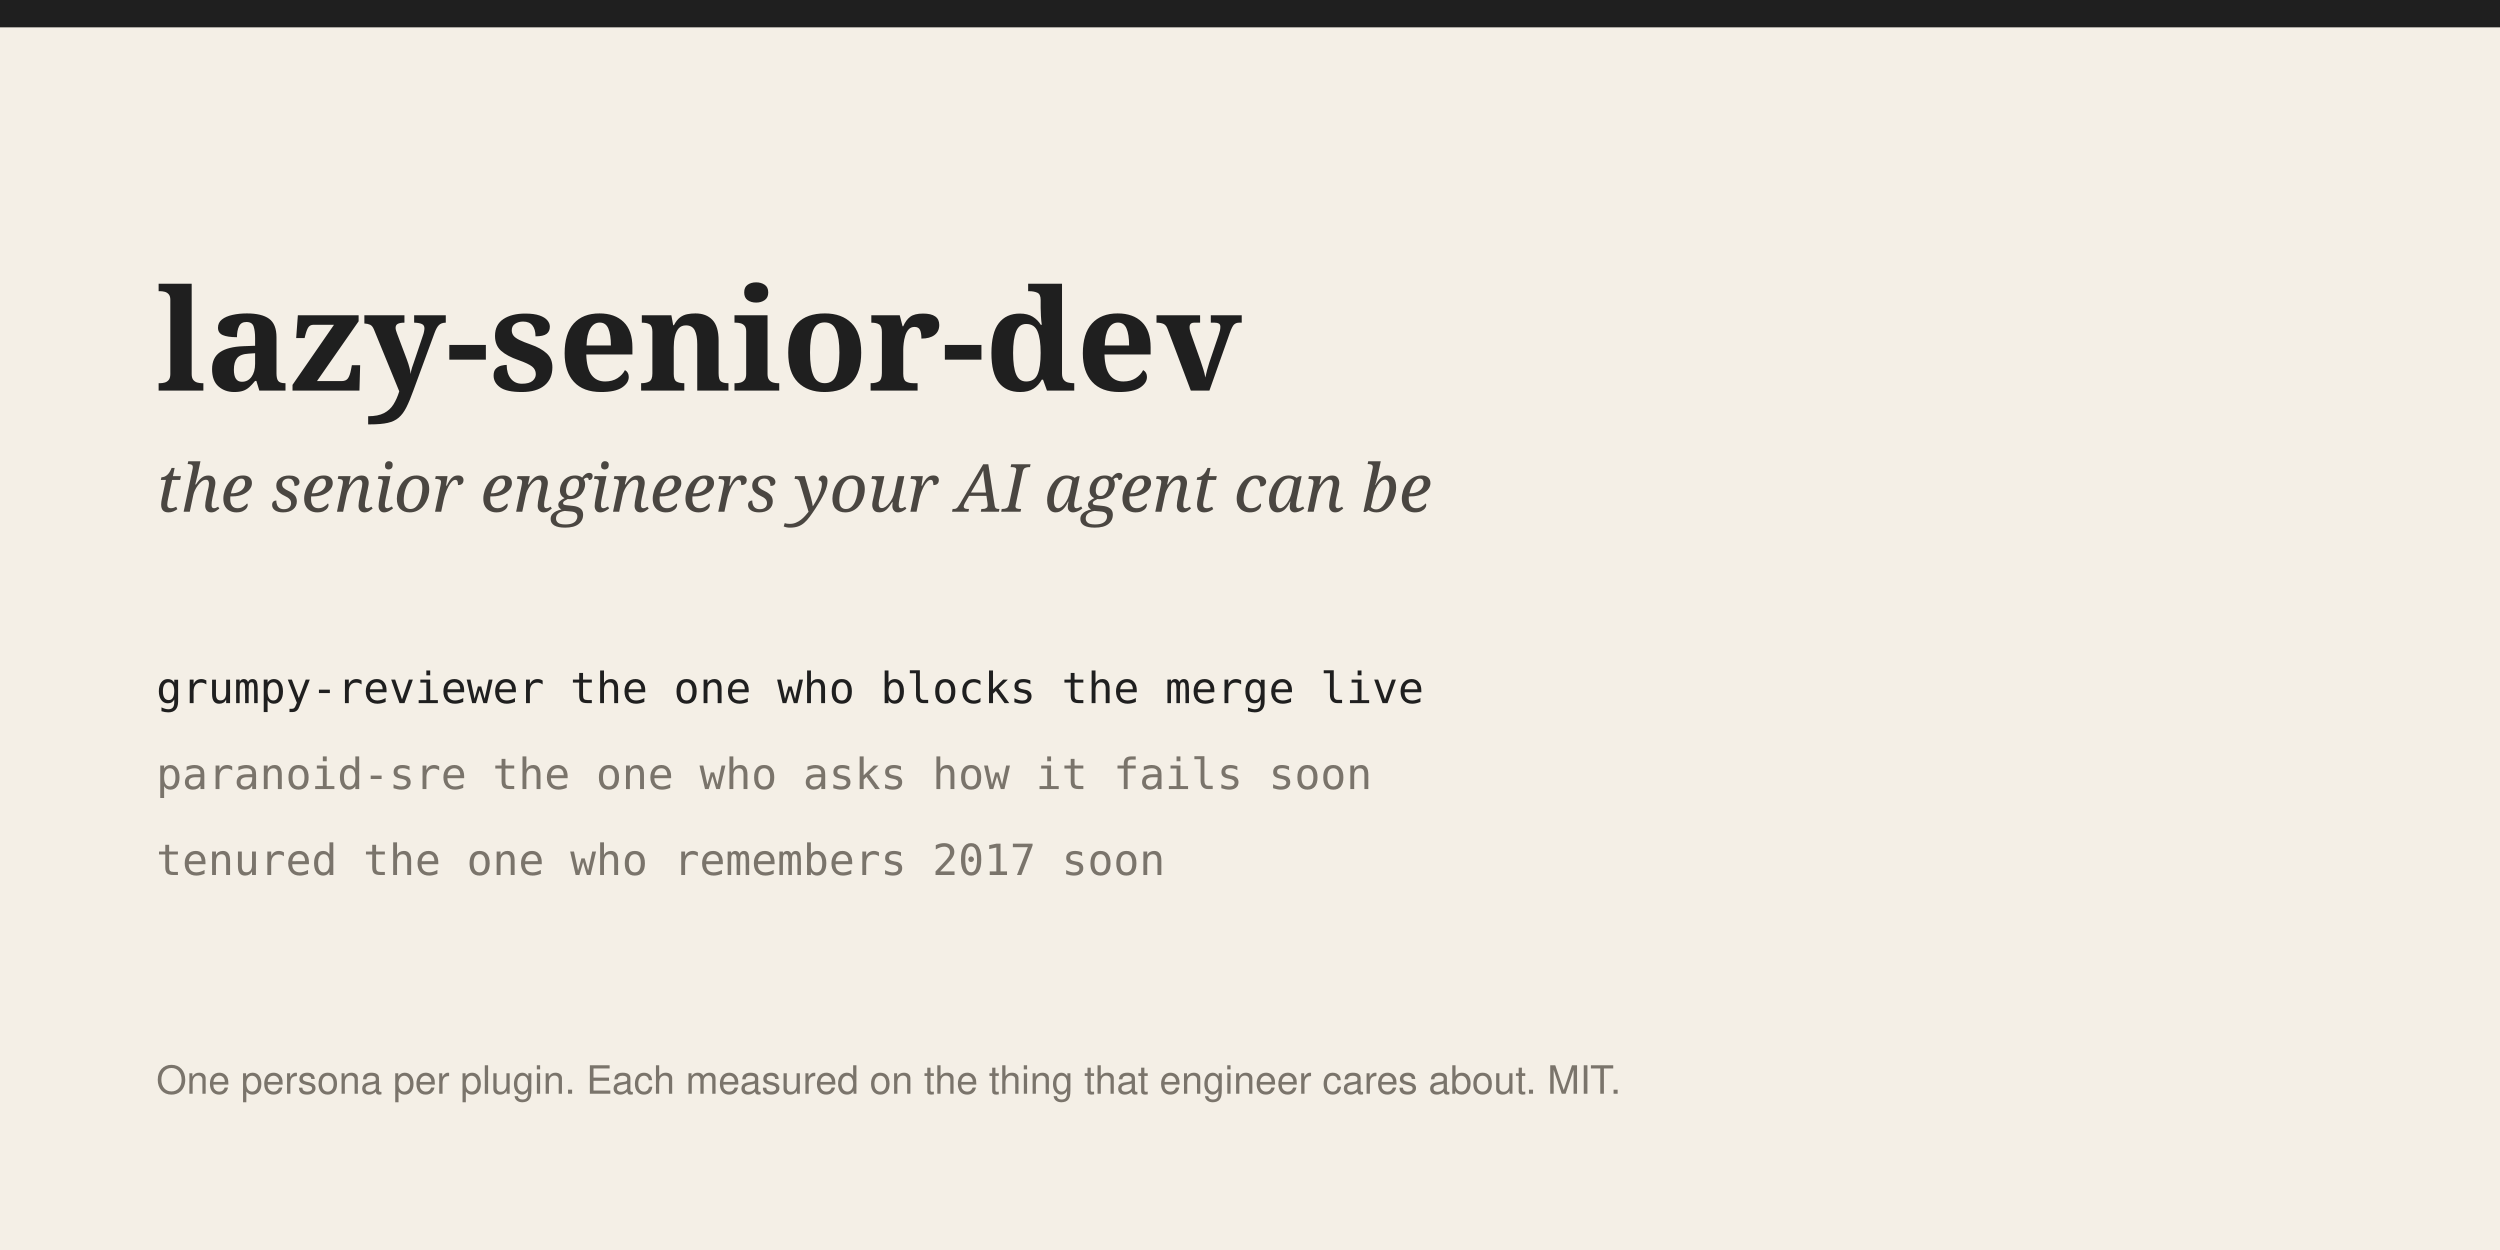
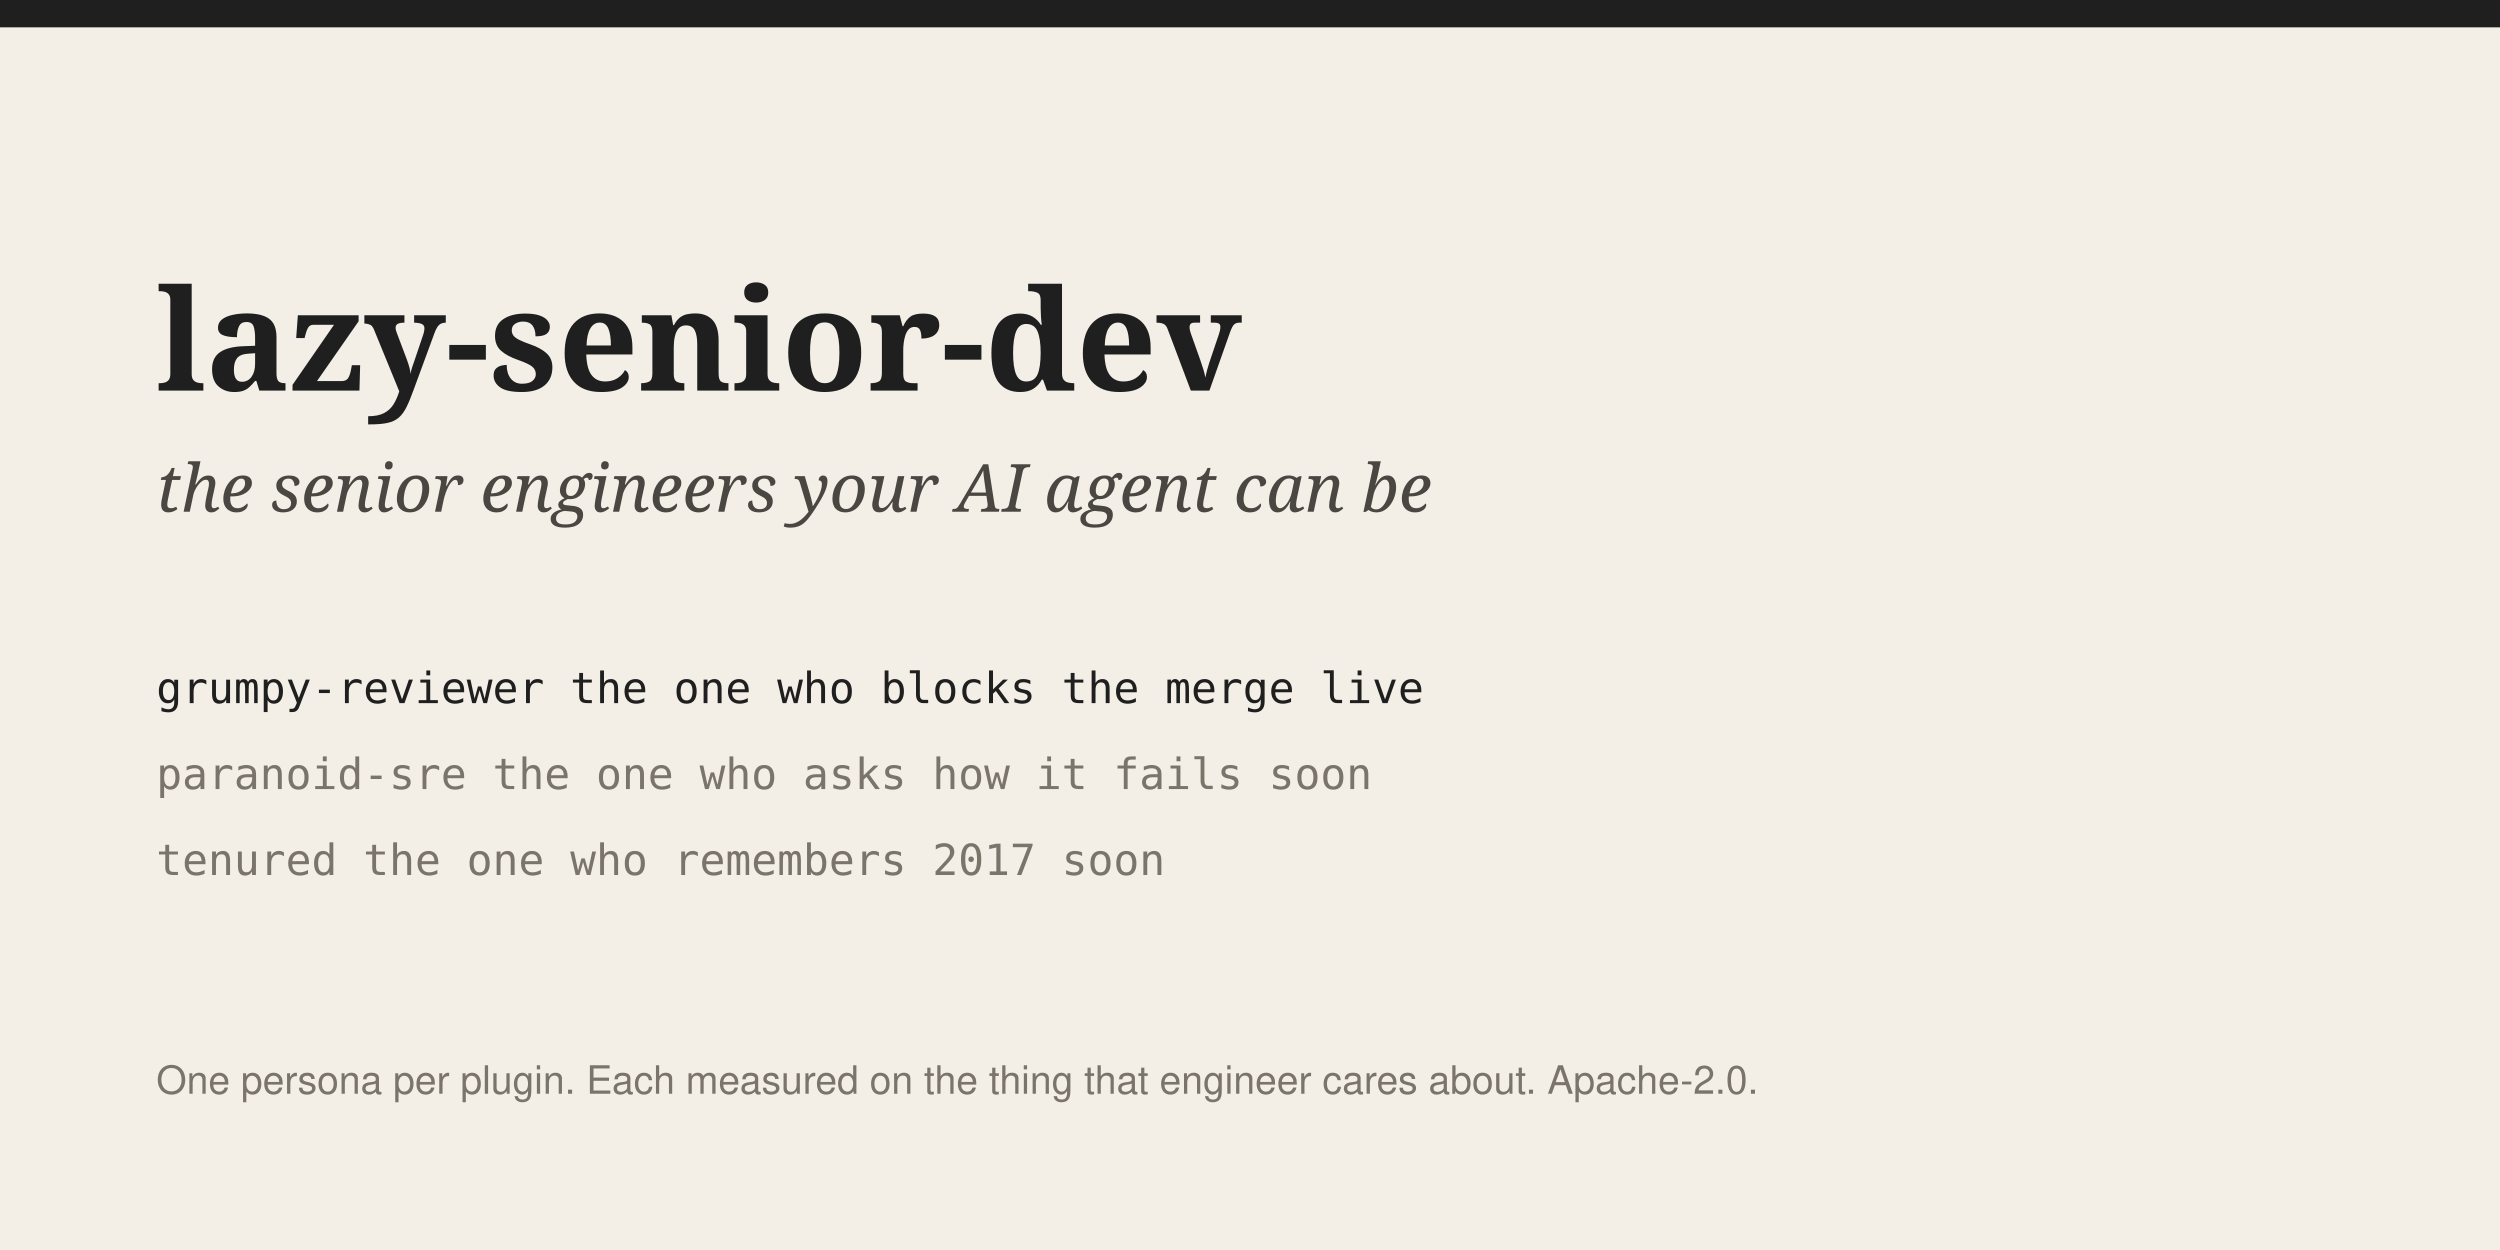
<svg xmlns="http://www.w3.org/2000/svg" viewBox="0 0 1280 640" width="1280" height="640" role="img" aria-label="lazy-senior-dev: the senior engineers your AI agent can be">
  <rect width="1280" height="640" fill="#f4efe6" />
  <rect width="1280" height="14" fill="#1f1f1f" />
  <text x="80" y="200" font-family="Georgia, serif" font-size="72" font-weight="700" fill="#1f1f1f">lazy-senior-dev</text>
  <text x="80" y="262" font-family="Georgia, serif" font-size="34" font-style="italic" fill="#4a4641">the senior engineers your AI agent can be</text>
  <g font-family="Menlo, Consolas, monospace" font-size="22" fill="#1f1f1f">
    <text x="80" y="360">grumpy-reviewer   the one who blocks the merge        live</text>
    <text x="80" y="404" fill="#7a746b">paranoid-sre      the one who asks how it fails       soon</text>
    <text x="80" y="448" fill="#7a746b">tenured           the one who remembers 2017          soon</text>
  </g>
-   <text x="80" y="560" font-family="-apple-system, Helvetica, Arial, sans-serif" font-size="20" fill="#7a746b">One persona per plugin. Each measured on the thing that engineer cares about. MIT.</text>
+   <text x="80" y="560" font-family="-apple-system, Helvetica, Arial, sans-serif" font-size="20" fill="#7a746b">One persona per plugin. Each measured on the thing that engineer cares about. Apache-2.0.</text>
</svg>
